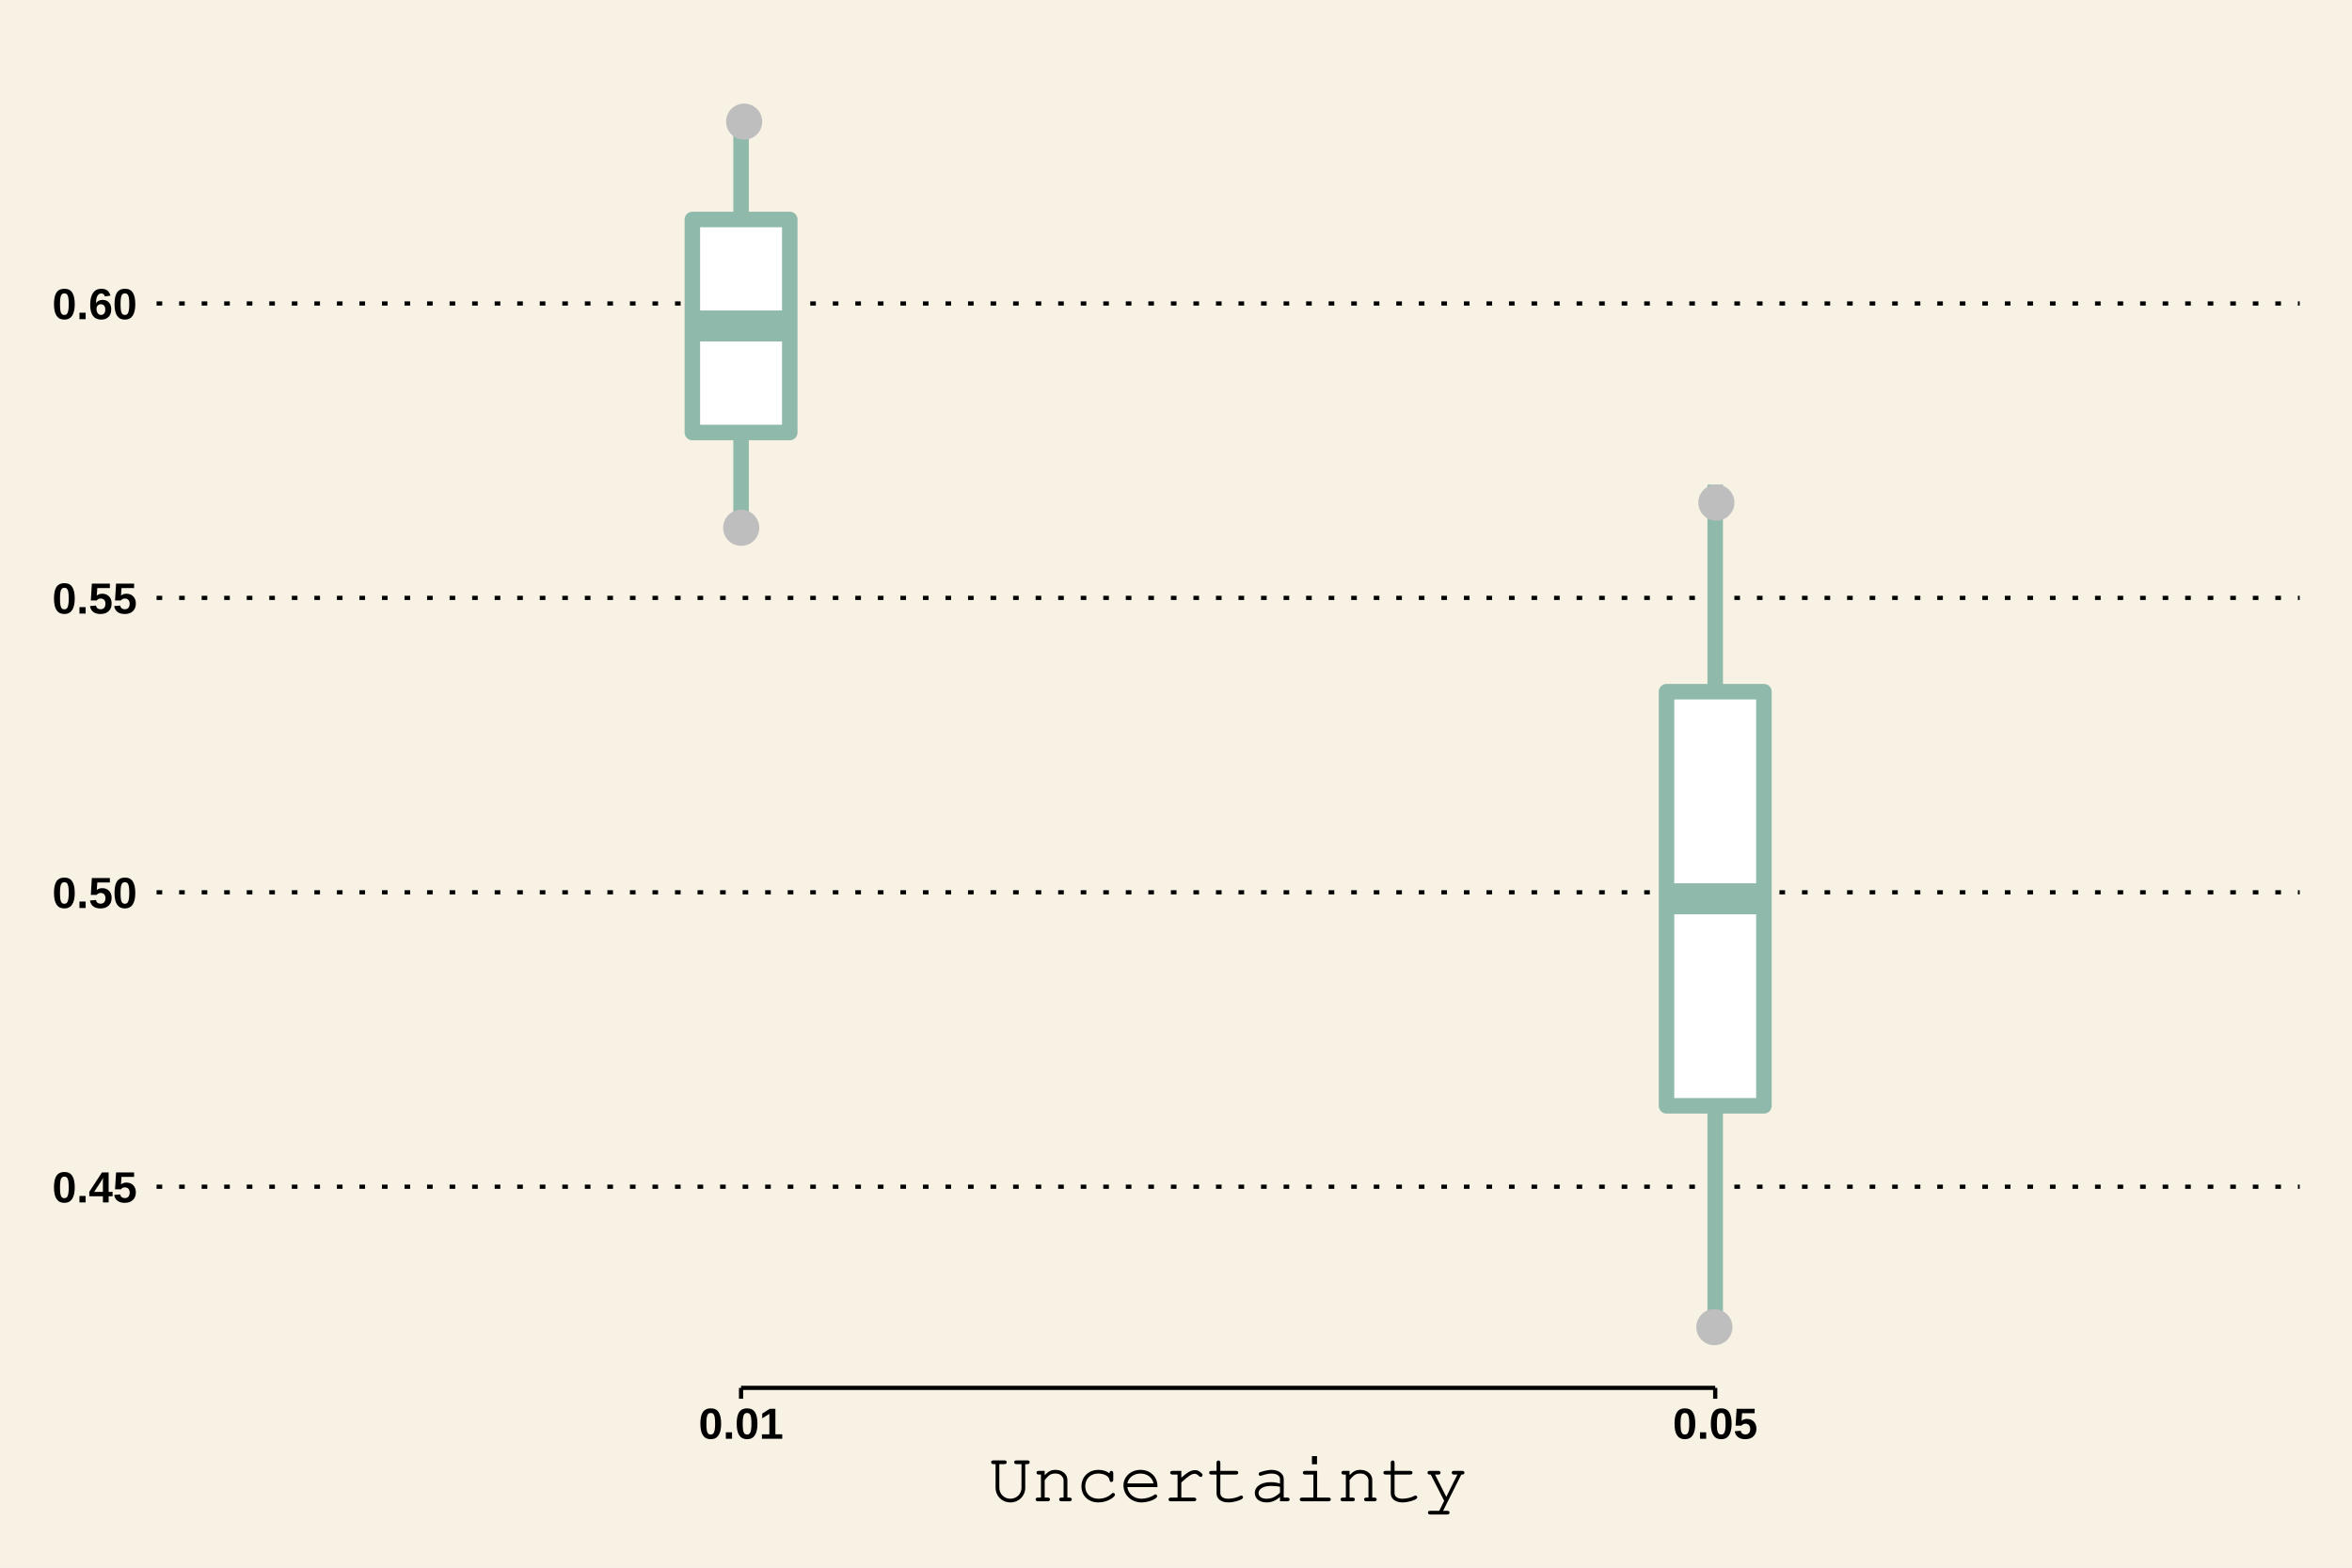
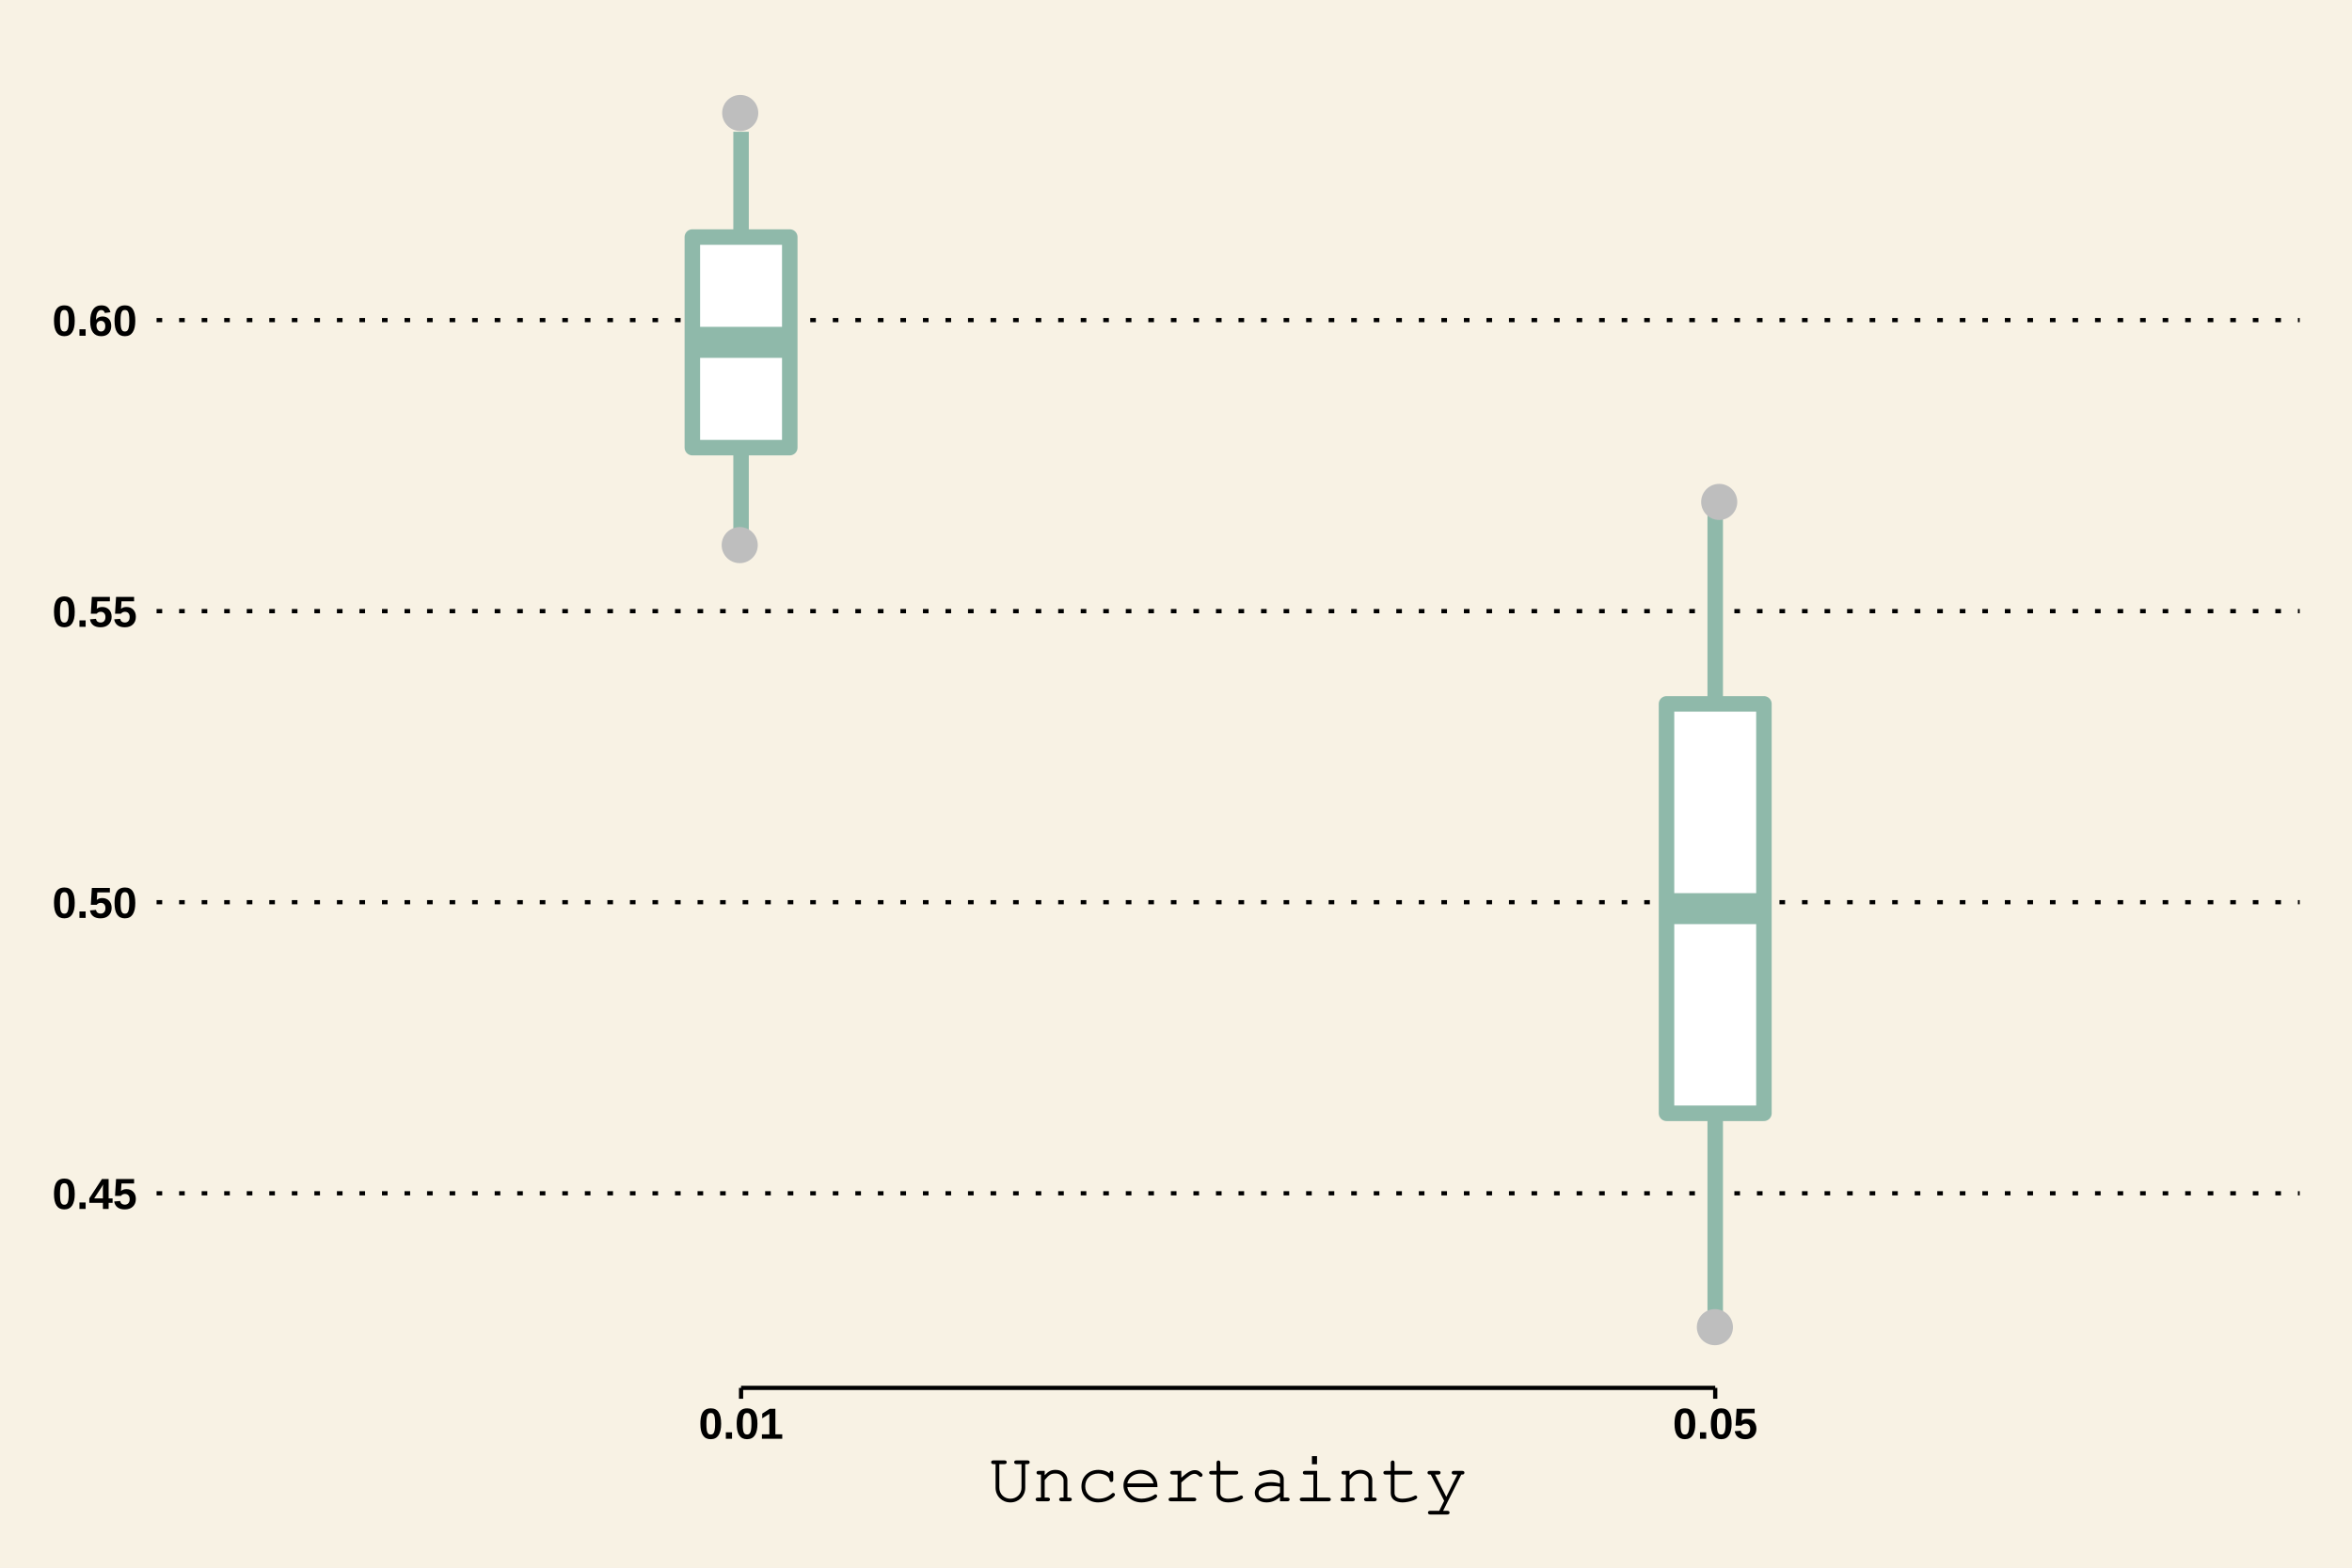
<svg xmlns="http://www.w3.org/2000/svg" class="svglite" width="648.00pt" height="432.00pt" viewBox="0 0 648.00 432.00">
  <defs>
    <style type="text/css">
    .svglite line, .svglite polyline, .svglite polygon, .svglite path, .svglite rect, .svglite circle {
      fill: none;
      stroke: #000000;
      stroke-linecap: round;
      stroke-linejoin: round;
      stroke-miterlimit: 10.00;
    }
  </style>
  </defs>
  <rect width="100%" height="100%" style="stroke: none; fill: #F8F2E4;" />
  <defs>
    <clipPath id="cpMC4wMHw2NDguMDB8MC4wMHw0MzIuMDA=">
      <rect x="0.00" y="0.00" width="648.00" height="432.00" />
    </clipPath>
  </defs>
  <g clip-path="url(#cpMC4wMHw2NDguMDB8MC4wMHw0MzIuMDA=)">
    <rect x="-0" y="0" width="648.00" height="432.00" style="stroke-width: 1.16; stroke: none; fill: #F8F2E4;" />
  </g>
  <defs>
    <clipPath id="cpNDMuMTR8NjMzLjYwfDE0LjQwfDM4Mi40NQ==">
      <rect x="43.14" y="14.40" width="590.46" height="368.05" />
    </clipPath>
  </defs>
  <g clip-path="url(#cpNDMuMTR8NjMzLjYwfDE0LjQwfDM4Mi40NQ==)">
    <rect x="43.14" y="14.40" width="590.46" height="368.05" style="stroke-width: 1.16; stroke: none; fill: #F8F2E4;" />
-     <polyline points="43.14,327.02 633.60,327.02 " style="stroke-width: 1.16; stroke-dasharray: 1.55,4.66; stroke-linecap: butt;" />
-     <polyline points="43.14,245.89 633.60,245.89 " style="stroke-width: 1.16; stroke-dasharray: 1.55,4.66; stroke-linecap: butt;" />
-     <polyline points="43.14,164.76 633.60,164.76 " style="stroke-width: 1.16; stroke-dasharray: 1.55,4.66; stroke-linecap: butt;" />
-     <polyline points="43.14,83.63 633.60,83.63 " style="stroke-width: 1.16; stroke-dasharray: 1.55,4.66; stroke-linecap: butt;" />
-     <line x1="204.17" y1="60.48" x2="204.17" y2="31.13" style="stroke-width: 4.27; stroke: #8FB9AA; stroke-linecap: butt;" />
-     <line x1="204.17" y1="119.18" x2="204.17" y2="148.53" style="stroke-width: 4.27; stroke: #8FB9AA; stroke-linecap: butt;" />
-     <polygon points="190.75,60.48 190.75,119.18 217.59,119.18 217.59,60.48 190.75,60.48 " style="stroke-width: 4.27; stroke: #8FB9AA; fill: #FFFFFF;" />
-     <line x1="190.75" y1="89.83" x2="217.59" y2="89.83" style="stroke-width: 8.54; stroke: #8FB9AA; stroke-linecap: butt;" />
-     <line x1="472.56" y1="190.61" x2="472.56" y2="133.55" style="stroke-width: 4.27; stroke: #8FB9AA; stroke-linecap: butt;" />
-     <line x1="472.56" y1="304.73" x2="472.56" y2="361.79" style="stroke-width: 4.27; stroke: #8FB9AA; stroke-linecap: butt;" />
-     <polygon points="459.14,190.61 459.14,304.73 485.98,304.73 485.98,190.61 459.14,190.61 " style="stroke-width: 4.27; stroke: #8FB9AA; fill: #FFFFFF;" />
-     <line x1="459.14" y1="247.67" x2="485.98" y2="247.67" style="stroke-width: 8.54; stroke: #8FB9AA; stroke-linecap: butt;" />
-     <circle cx="204.21" cy="145.44" r="4.62" style="stroke-width: 0.71; stroke: #BEBEBE; fill: #BEBEBE;" />
-     <circle cx="205.02" cy="33.52" r="4.62" style="stroke-width: 0.71; stroke: #BEBEBE; fill: #BEBEBE;" />
-     <circle cx="472.88" cy="138.50" r="4.62" style="stroke-width: 0.71; stroke: #BEBEBE; fill: #BEBEBE;" />
-     <circle cx="472.33" cy="365.72" r="4.62" style="stroke-width: 0.71; stroke: #BEBEBE; fill: #BEBEBE;" />
+     <polyline points="43.14,328.83 633.60,328.83 " style="stroke-width: 1.16; stroke-dasharray: 1.55,4.66; stroke-linecap: butt;" />
+     <polyline points="43.14,248.62 633.60,248.62 " style="stroke-width: 1.16; stroke-dasharray: 1.55,4.66; stroke-linecap: butt;" />
+     <polyline points="43.14,168.41 633.60,168.41 " style="stroke-width: 1.16; stroke-dasharray: 1.55,4.66; stroke-linecap: butt;" />
+     <polyline points="43.14,88.20 633.60,88.20 " style="stroke-width: 1.16; stroke-dasharray: 1.55,4.66; stroke-linecap: butt;" />
+     <line x1="204.17" y1="65.32" x2="204.17" y2="36.31" style="stroke-width: 4.27; stroke: #8FB9AA; stroke-linecap: butt;" />
+     <line x1="204.17" y1="123.35" x2="204.17" y2="152.37" style="stroke-width: 4.27; stroke: #8FB9AA; stroke-linecap: butt;" />
+     <polygon points="190.75,65.32 190.75,123.35 217.59,123.35 217.59,65.32 190.75,65.32 " style="stroke-width: 4.27; stroke: #8FB9AA; fill: #FFFFFF;" />
+     <line x1="190.75" y1="94.34" x2="217.59" y2="94.34" style="stroke-width: 8.54; stroke: #8FB9AA; stroke-linecap: butt;" />
+     <line x1="472.56" y1="193.97" x2="472.56" y2="137.56" style="stroke-width: 4.27; stroke: #8FB9AA; stroke-linecap: butt;" />
+     <line x1="472.56" y1="306.79" x2="472.56" y2="363.20" style="stroke-width: 4.27; stroke: #8FB9AA; stroke-linecap: butt;" />
+     <polygon points="459.14,193.97 459.14,306.79 485.98,306.79 485.98,193.97 459.14,193.97 " style="stroke-width: 4.27; stroke: #8FB9AA; fill: #FFFFFF;" />
+     <line x1="459.14" y1="250.38" x2="485.98" y2="250.38" style="stroke-width: 8.54; stroke: #8FB9AA; stroke-linecap: butt;" />
+     <circle cx="203.80" cy="150.21" r="4.62" style="stroke-width: 0.71; stroke: #BEBEBE; fill: #BEBEBE;" />
+     <circle cx="203.94" cy="31.13" r="4.62" style="stroke-width: 0.71; stroke: #BEBEBE; fill: #BEBEBE;" />
+     <circle cx="473.66" cy="138.31" r="4.62" style="stroke-width: 0.71; stroke: #BEBEBE; fill: #BEBEBE;" />
+     <circle cx="472.47" cy="365.72" r="4.62" style="stroke-width: 0.71; stroke: #BEBEBE; fill: #BEBEBE;" />
    <rect x="43.14" y="14.40" width="590.46" height="368.05" style="stroke-width: 1.16; stroke: none;" />
  </g>
  <g clip-path="url(#cpMC4wMHw2NDguMDB8MC4wMHw0MzIuMDA=)">
-     <text x="37.76" y="331.34" text-anchor="end" style="font-size: 12.00px; font-weight: bold; font-family: Arial;" textLength="23.36px" lengthAdjust="spacingAndGlyphs">0.45</text>
-     <text x="37.76" y="250.21" text-anchor="end" style="font-size: 12.00px; font-weight: bold; font-family: Arial;" textLength="23.36px" lengthAdjust="spacingAndGlyphs">0.50</text>
-     <text x="37.76" y="169.08" text-anchor="end" style="font-size: 12.00px; font-weight: bold; font-family: Arial;" textLength="23.36px" lengthAdjust="spacingAndGlyphs">0.55</text>
-     <text x="37.76" y="87.95" text-anchor="end" style="font-size: 12.00px; font-weight: bold; font-family: Arial;" textLength="23.36px" lengthAdjust="spacingAndGlyphs">0.60</text>
+     <text x="37.76" y="333.15" text-anchor="end" style="font-size: 12.00px; font-weight: bold; font-family: Arial;" textLength="23.36px" lengthAdjust="spacingAndGlyphs">0.45</text>
+     <text x="37.76" y="252.94" text-anchor="end" style="font-size: 12.00px; font-weight: bold; font-family: Arial;" textLength="23.36px" lengthAdjust="spacingAndGlyphs">0.50</text>
+     <text x="37.76" y="172.73" text-anchor="end" style="font-size: 12.00px; font-weight: bold; font-family: Arial;" textLength="23.36px" lengthAdjust="spacingAndGlyphs">0.55</text>
+     <text x="37.76" y="92.52" text-anchor="end" style="font-size: 12.00px; font-weight: bold; font-family: Arial;" textLength="23.36px" lengthAdjust="spacingAndGlyphs">0.60</text>
    <polyline points="204.17,382.45 472.56,382.45 " style="stroke-width: 1.16; stroke-linecap: butt;" />
    <polyline points="204.17,385.44 204.17,382.45 " style="stroke-width: 1.16; stroke-linecap: butt;" />
    <polyline points="472.56,385.44 472.56,382.45 " style="stroke-width: 1.16; stroke-linecap: butt;" />
    <text x="204.17" y="396.47" text-anchor="middle" style="font-size: 12.00px; font-weight: bold; font-family: Arial;" textLength="23.36px" lengthAdjust="spacingAndGlyphs">0.01</text>
    <text x="472.56" y="396.47" text-anchor="middle" style="font-size: 12.00px; font-weight: bold; font-family: Arial;" textLength="23.36px" lengthAdjust="spacingAndGlyphs">0.05</text>
    <text x="338.37" y="413.70" text-anchor="middle" style="font-size: 20.00px; font-weight: 0; font-family: Courier;" textLength="132.03px" lengthAdjust="spacingAndGlyphs">Uncertainty</text>
  </g>
</svg>
